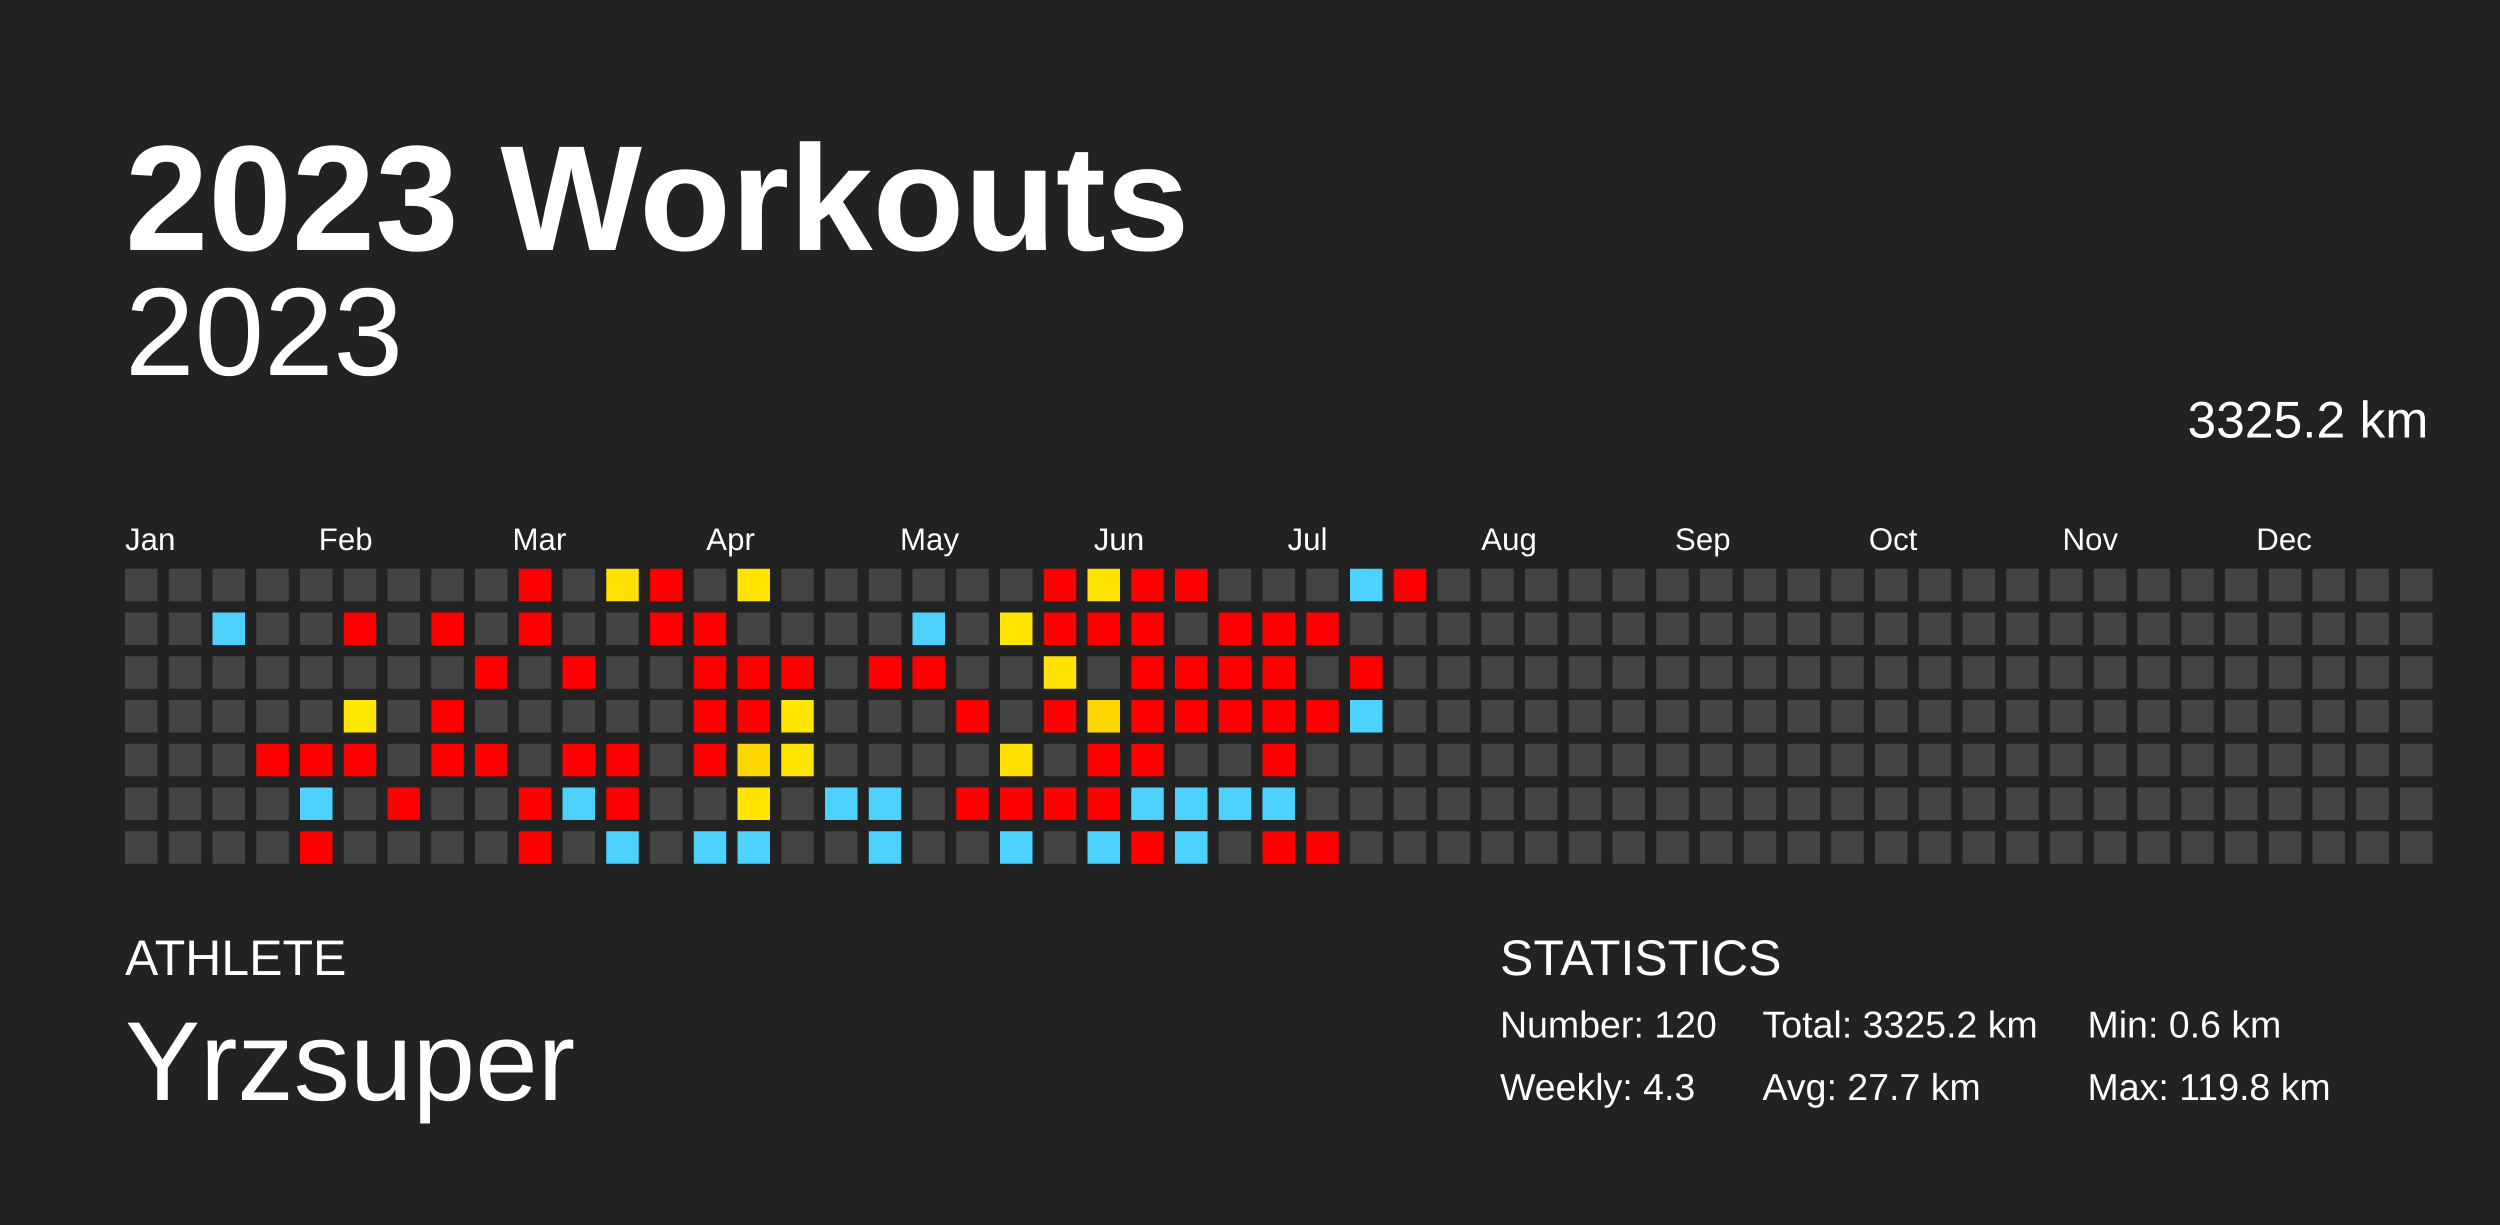
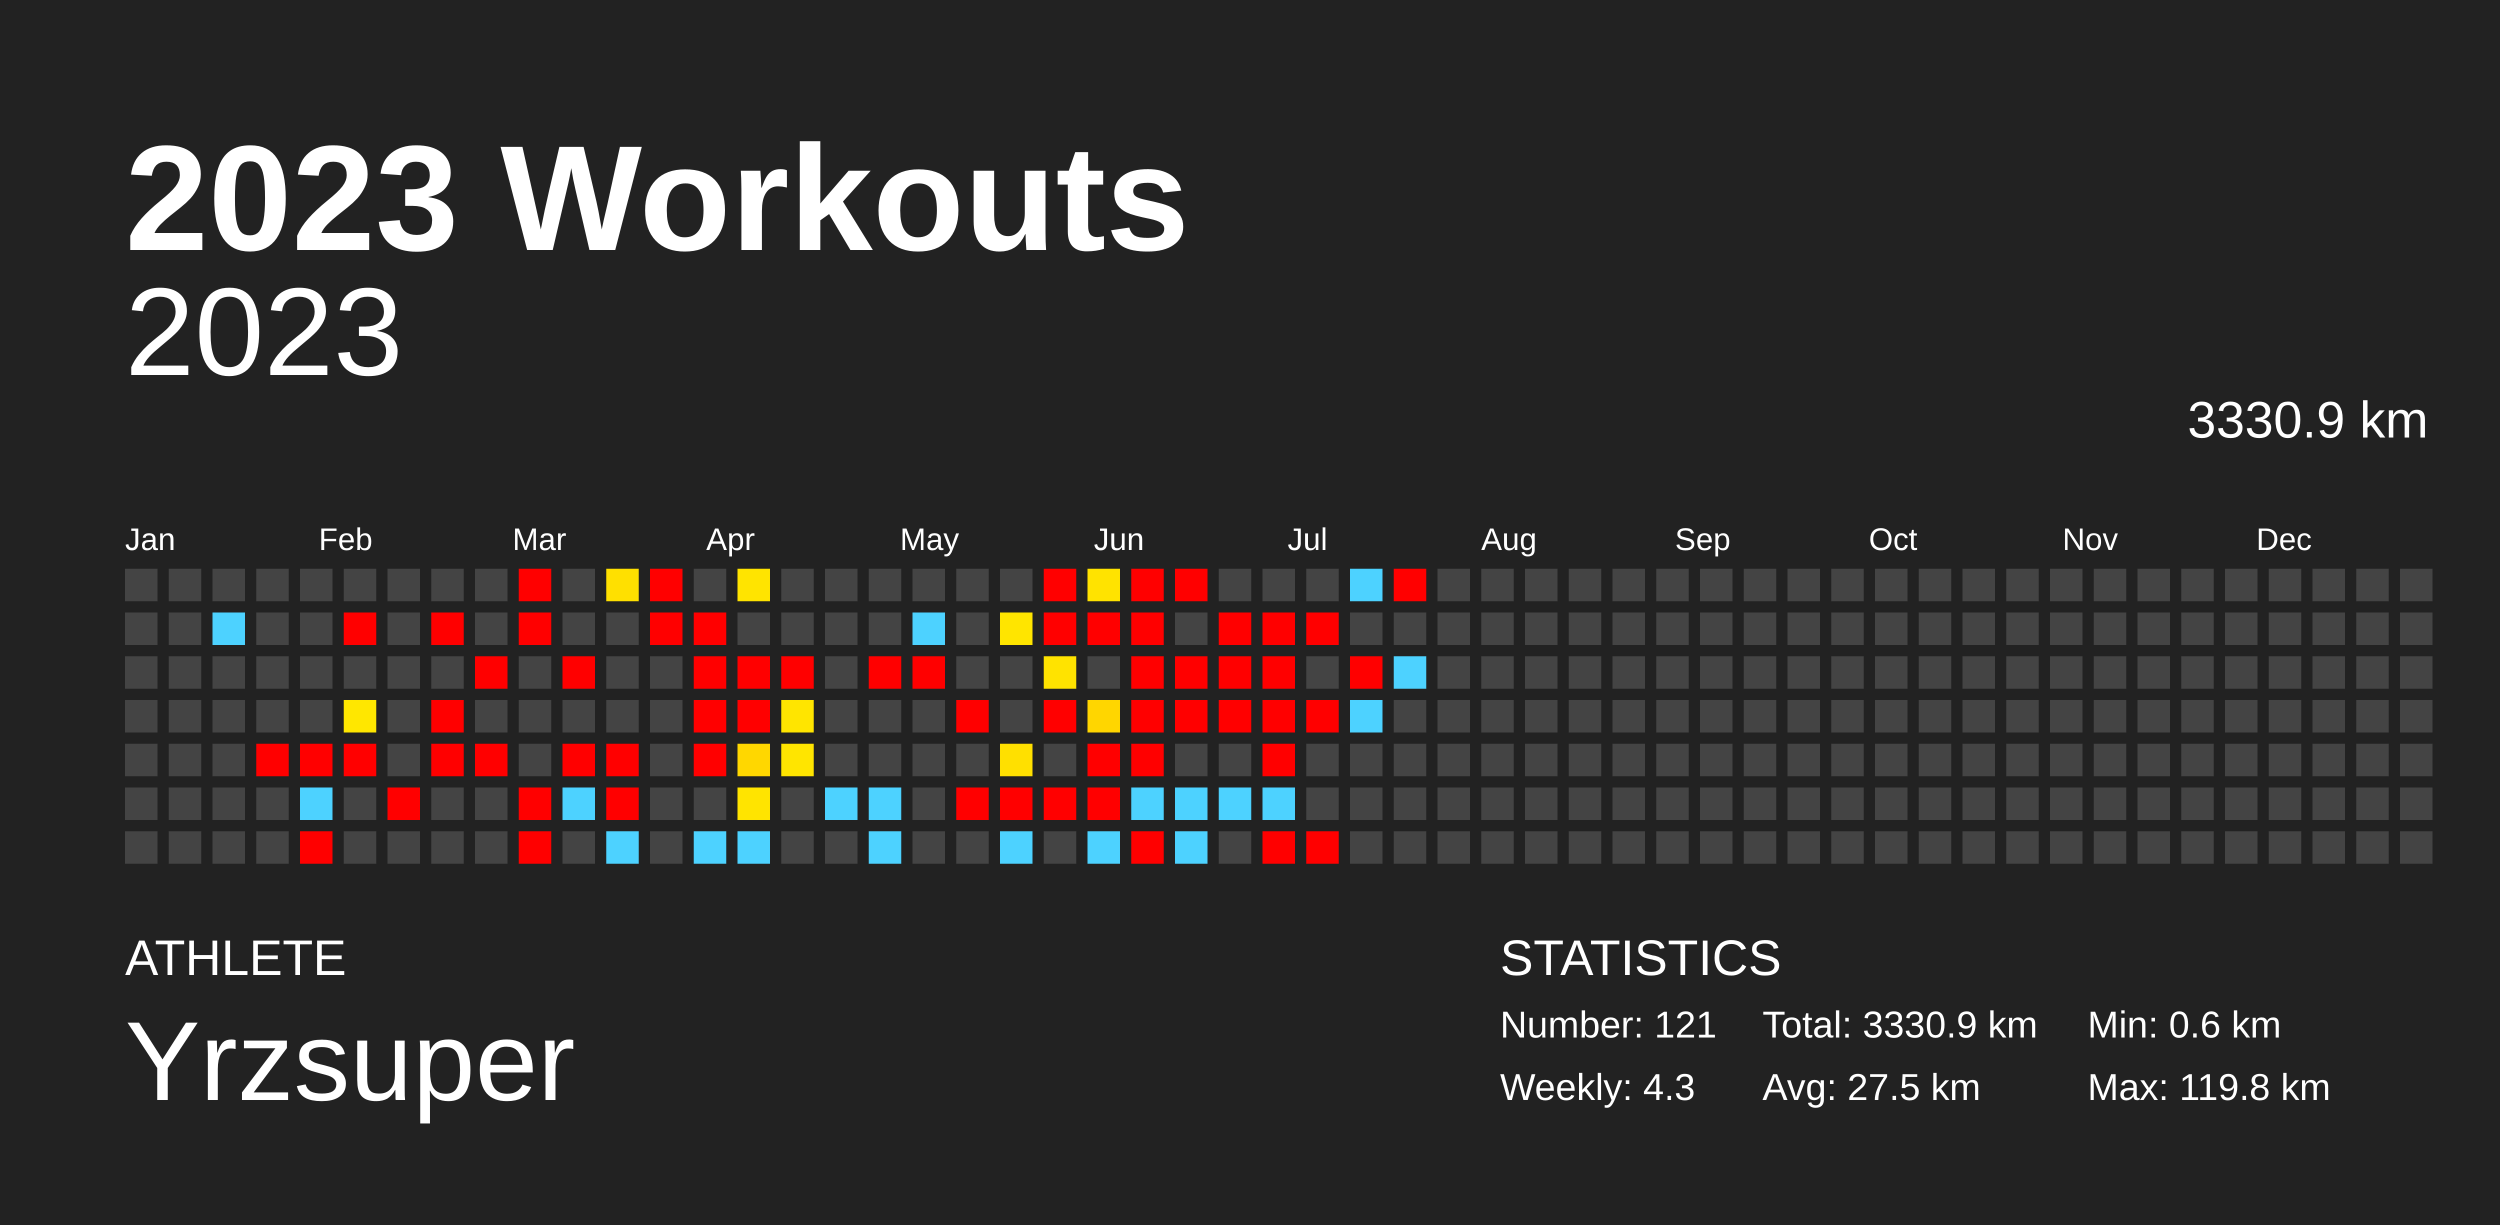
<svg xmlns="http://www.w3.org/2000/svg" baseProfile="full" height="98mm" version="1.1" viewBox="0,0,200,98" width="200mm">
  <defs />
  <rect fill="#222222" height="98" width="200" x="0" y="0" />
  <text fill="#FFFFFF" style="font-size:12px; font-family:Arial; font-weight:bold;" x="10" y="20">2023 Workouts</text>
  <text fill="#FFFFFF" style="font-size:4px; font-family:Arial" x="10" y="78">ATHLETE</text>
  <text fill="#FFFFFF" style="font-size:9px; font-family:Arial" x="10" y="88">Yrzsuper</text>
  <text fill="#FFFFFF" style="font-size:4px; font-family:Arial" x="120" y="78">STATISTICS</text>
-   <text fill="#FFFFFF" style="font-size:3px; font-family:Arial" x="120" y="83">Number: 120</text>
+   <text fill="#FFFFFF" style="font-size:3px; font-family:Arial" x="120" y="83">Number: 121</text>
  <text fill="#FFFFFF" style="font-size:3px; font-family:Arial" x="120" y="88">Weekly: 4.3</text>
-   <text fill="#FFFFFF" style="font-size:3px; font-family:Arial" x="141" y="83">Total: 3325.2 km</text>
-   <text fill="#FFFFFF" style="font-size:3px; font-family:Arial" x="141" y="88">Avg: 27.7 km</text>
+   <text fill="#FFFFFF" style="font-size:3px; font-family:Arial" x="141" y="83">Total: 3330.9 km</text>
+   <text fill="#FFFFFF" style="font-size:3px; font-family:Arial" x="141" y="88">Avg: 27.5 km</text>
  <text fill="#FFFFFF" style="font-size:3px; font-family:Arial" x="167" y="83">Min: 0.6 km</text>
  <text fill="#FFFFFF" style="font-size:3px; font-family:Arial" x="167" y="88">Max: 119.8 km</text>
  <text alignment-baseline="hanging" fill="#FFFFFF" style="font-size:10.0px; font-family:Arial;" x="10" y="30">2023</text>
-   <text alignment-baseline="hanging" fill="#FFFFFF" style="font-size:4.125px; font-family:Arial;" x="175" y="35">3325.2 km</text>
+   <text alignment-baseline="hanging" fill="#FFFFFF" style="font-size:4.125px; font-family:Arial;" x="175" y="35">3330.9 km</text>
  <text fill="#FFFFFF" style="font-size:2.5px; font-family:Arial" x="10.0" y="44">Jan</text>
  <text fill="#FFFFFF" style="font-size:2.5px; font-family:Arial" x="25.5" y="44">Feb</text>
  <text fill="#FFFFFF" style="font-size:2.5px; font-family:Arial" x="41.0" y="44">Mar</text>
  <text fill="#FFFFFF" style="font-size:2.5px; font-family:Arial" x="56.5" y="44">Apr</text>
  <text fill="#FFFFFF" style="font-size:2.5px; font-family:Arial" x="72.0" y="44">May</text>
  <text fill="#FFFFFF" style="font-size:2.5px; font-family:Arial" x="87.5" y="44">Jun</text>
  <text fill="#FFFFFF" style="font-size:2.5px; font-family:Arial" x="103.0" y="44">Jul</text>
  <text fill="#FFFFFF" style="font-size:2.5px; font-family:Arial" x="118.5" y="44">Aug</text>
  <text fill="#FFFFFF" style="font-size:2.5px; font-family:Arial" x="134.0" y="44">Sep</text>
  <text fill="#FFFFFF" style="font-size:2.5px; font-family:Arial" x="149.5" y="44">Oct</text>
  <text fill="#FFFFFF" style="font-size:2.5px; font-family:Arial" x="165.0" y="44">Nov</text>
  <text fill="#FFFFFF" style="font-size:2.5px; font-family:Arial" x="180.5" y="44">Dec</text>
  <rect fill="#444444" height="2.6" width="2.6" x="10.0" y="45.5" />
  <rect fill="#444444" height="2.6" width="2.6" x="10.0" y="49.0" />
  <rect fill="#444444" height="2.6" width="2.6" x="10.0" y="52.5" />
  <rect fill="#444444" height="2.6" width="2.6" x="10.0" y="56.0" />
  <rect fill="#444444" height="2.6" width="2.6" x="10.0" y="59.5" />
  <rect fill="#444444" height="2.6" width="2.6" x="10.0" y="63.0" />
  <rect fill="#444444" height="2.6" width="2.6" x="10.0" y="66.5" />
  <rect fill="#444444" height="2.6" width="2.6" x="13.5" y="45.5" />
  <rect fill="#444444" height="2.6" width="2.6" x="13.5" y="49.0" />
  <rect fill="#444444" height="2.6" width="2.6" x="13.5" y="52.5" />
  <rect fill="#444444" height="2.6" width="2.6" x="13.5" y="56.0" />
  <rect fill="#444444" height="2.6" width="2.6" x="13.5" y="59.5" />
  <rect fill="#444444" height="2.6" width="2.6" x="13.5" y="63.0" />
  <rect fill="#444444" height="2.6" width="2.6" x="13.5" y="66.5" />
  <rect fill="#444444" height="2.6" width="2.6" x="17.0" y="45.5" />
  <rect fill="#4dd2ff" height="2.6" width="2.6" x="17.0" y="49.0" />
  <rect fill="#444444" height="2.6" width="2.6" x="17.0" y="52.5" />
  <rect fill="#444444" height="2.6" width="2.6" x="17.0" y="56.0" />
  <rect fill="#444444" height="2.6" width="2.6" x="17.0" y="59.5" />
  <rect fill="#444444" height="2.6" width="2.6" x="17.0" y="63.0" />
  <rect fill="#444444" height="2.6" width="2.6" x="17.0" y="66.5" />
  <rect fill="#444444" height="2.6" width="2.6" x="20.5" y="45.5" />
  <rect fill="#444444" height="2.6" width="2.6" x="20.5" y="49.0" />
  <rect fill="#444444" height="2.6" width="2.6" x="20.5" y="52.5" />
  <rect fill="#444444" height="2.6" width="2.6" x="20.5" y="56.0" />
  <rect fill="red" height="2.6" width="2.6" x="20.5" y="59.5" />
  <rect fill="#444444" height="2.6" width="2.6" x="20.5" y="63.0" />
  <rect fill="#444444" height="2.6" width="2.6" x="20.5" y="66.5" />
  <rect fill="#444444" height="2.6" width="2.6" x="24.0" y="45.5" />
  <rect fill="#444444" height="2.6" width="2.6" x="24.0" y="49.0" />
  <rect fill="#444444" height="2.6" width="2.6" x="24.0" y="52.5" />
  <rect fill="#444444" height="2.6" width="2.6" x="24.0" y="56.0" />
  <rect fill="red" height="2.6" width="2.6" x="24.0" y="59.5" />
  <rect fill="#4dd2ff" height="2.6" width="2.6" x="24.0" y="63.0" />
  <rect fill="red" height="2.6" width="2.6" x="24.0" y="66.5" />
  <rect fill="#444444" height="2.6" width="2.6" x="27.5" y="45.5" />
  <rect fill="red" height="2.6" width="2.6" x="27.5" y="49.0" />
  <rect fill="#444444" height="2.6" width="2.6" x="27.5" y="52.5" />
  <rect fill="#ffe700" height="2.6" width="2.6" x="27.5" y="56.0" />
  <rect fill="red" height="2.6" width="2.6" x="27.5" y="59.5" />
  <rect fill="#444444" height="2.6" width="2.6" x="27.5" y="63.0" />
  <rect fill="#444444" height="2.6" width="2.6" x="27.5" y="66.5" />
  <rect fill="#444444" height="2.6" width="2.6" x="31.0" y="45.5" />
  <rect fill="#444444" height="2.6" width="2.6" x="31.0" y="49.0" />
  <rect fill="#444444" height="2.6" width="2.6" x="31.0" y="52.5" />
  <rect fill="#444444" height="2.6" width="2.6" x="31.0" y="56.0" />
  <rect fill="#444444" height="2.6" width="2.6" x="31.0" y="59.5" />
  <rect fill="red" height="2.6" width="2.6" x="31.0" y="63.0" />
  <rect fill="#444444" height="2.6" width="2.6" x="31.0" y="66.5" />
  <rect fill="#444444" height="2.6" width="2.6" x="34.5" y="45.5" />
  <rect fill="red" height="2.6" width="2.6" x="34.5" y="49.0" />
  <rect fill="#444444" height="2.6" width="2.6" x="34.5" y="52.5" />
  <rect fill="red" height="2.6" width="2.6" x="34.5" y="56.0" />
  <rect fill="red" height="2.6" width="2.6" x="34.5" y="59.5" />
  <rect fill="#444444" height="2.6" width="2.6" x="34.5" y="63.0" />
  <rect fill="#444444" height="2.6" width="2.6" x="34.5" y="66.5" />
  <rect fill="#444444" height="2.6" width="2.6" x="38.0" y="45.5" />
  <rect fill="#444444" height="2.6" width="2.6" x="38.0" y="49.0" />
  <rect fill="red" height="2.6" width="2.6" x="38.0" y="52.5" />
  <rect fill="#444444" height="2.6" width="2.6" x="38.0" y="56.0" />
  <rect fill="red" height="2.6" width="2.6" x="38.0" y="59.5" />
  <rect fill="#444444" height="2.6" width="2.6" x="38.0" y="63.0" />
  <rect fill="#444444" height="2.6" width="2.6" x="38.0" y="66.5" />
  <rect fill="red" height="2.6" width="2.6" x="41.5" y="45.5" />
  <rect fill="red" height="2.6" width="2.6" x="41.5" y="49.0" />
  <rect fill="#444444" height="2.6" width="2.6" x="41.5" y="52.5" />
  <rect fill="#444444" height="2.6" width="2.6" x="41.5" y="56.0" />
  <rect fill="#444444" height="2.6" width="2.6" x="41.5" y="59.5" />
  <rect fill="red" height="2.6" width="2.6" x="41.5" y="63.0" />
  <rect fill="red" height="2.6" width="2.6" x="41.5" y="66.5" />
  <rect fill="#444444" height="2.6" width="2.6" x="45.0" y="45.5" />
  <rect fill="#444444" height="2.6" width="2.6" x="45.0" y="49.0" />
  <rect fill="red" height="2.6" width="2.6" x="45.0" y="52.5" />
  <rect fill="#444444" height="2.6" width="2.6" x="45.0" y="56.0" />
  <rect fill="red" height="2.6" width="2.6" x="45.0" y="59.5" />
  <rect fill="#4dd2ff" height="2.6" width="2.6" x="45.0" y="63.0" />
  <rect fill="#444444" height="2.6" width="2.6" x="45.0" y="66.5" />
  <rect fill="#ffe000" height="2.6" width="2.6" x="48.5" y="45.5" />
  <rect fill="#444444" height="2.6" width="2.6" x="48.5" y="49.0" />
  <rect fill="#444444" height="2.6" width="2.6" x="48.5" y="52.5" />
  <rect fill="#444444" height="2.6" width="2.6" x="48.5" y="56.0" />
  <rect fill="red" height="2.6" width="2.6" x="48.5" y="59.5" />
  <rect fill="red" height="2.6" width="2.6" x="48.5" y="63.0" />
  <rect fill="#4dd2ff" height="2.6" width="2.6" x="48.5" y="66.5" />
  <rect fill="red" height="2.6" width="2.6" x="52.0" y="45.5" />
  <rect fill="red" height="2.6" width="2.6" x="52.0" y="49.0" />
  <rect fill="#444444" height="2.6" width="2.6" x="52.0" y="52.5" />
  <rect fill="#444444" height="2.6" width="2.6" x="52.0" y="56.0" />
  <rect fill="#444444" height="2.6" width="2.6" x="52.0" y="59.5" />
  <rect fill="#444444" height="2.6" width="2.6" x="52.0" y="63.0" />
  <rect fill="#444444" height="2.6" width="2.6" x="52.0" y="66.5" />
  <rect fill="#444444" height="2.6" width="2.6" x="55.5" y="45.5" />
  <rect fill="red" height="2.6" width="2.6" x="55.5" y="49.0" />
  <rect fill="red" height="2.6" width="2.6" x="55.5" y="52.5" />
  <rect fill="red" height="2.6" width="2.6" x="55.5" y="56.0" />
  <rect fill="red" height="2.6" width="2.6" x="55.5" y="59.5" />
  <rect fill="#444444" height="2.6" width="2.6" x="55.5" y="63.0" />
  <rect fill="#4dd2ff" height="2.6" width="2.6" x="55.5" y="66.5" />
  <rect fill="#ffe400" height="2.6" width="2.6" x="59.0" y="45.5" />
  <rect fill="#444444" height="2.6" width="2.6" x="59.0" y="49.0" />
  <rect fill="red" height="2.6" width="2.6" x="59.0" y="52.5" />
  <rect fill="red" height="2.6" width="2.6" x="59.0" y="56.0" />
  <rect fill="#ffd700" height="2.6" width="2.6" x="59.0" y="59.5" />
  <rect fill="#ffe400" height="2.6" width="2.6" x="59.0" y="63.0" />
  <rect fill="#4dd2ff" height="2.6" width="2.6" x="59.0" y="66.5" />
  <rect fill="#444444" height="2.6" width="2.6" x="62.5" y="45.5" />
  <rect fill="#444444" height="2.6" width="2.6" x="62.5" y="49.0" />
  <rect fill="red" height="2.6" width="2.6" x="62.5" y="52.5" />
  <rect fill="#ffe500" height="2.6" width="2.6" x="62.5" y="56.0" />
  <rect fill="#ffe500" height="2.6" width="2.6" x="62.5" y="59.5" />
  <rect fill="#444444" height="2.6" width="2.6" x="62.5" y="63.0" />
  <rect fill="#444444" height="2.6" width="2.6" x="62.5" y="66.5" />
  <rect fill="#444444" height="2.6" width="2.6" x="66.0" y="45.5" />
  <rect fill="#444444" height="2.6" width="2.6" x="66.0" y="49.0" />
  <rect fill="#444444" height="2.6" width="2.6" x="66.0" y="52.5" />
  <rect fill="#444444" height="2.6" width="2.6" x="66.0" y="56.0" />
  <rect fill="#444444" height="2.6" width="2.6" x="66.0" y="59.5" />
  <rect fill="#4dd2ff" height="2.6" width="2.6" x="66.0" y="63.0" />
  <rect fill="#444444" height="2.6" width="2.6" x="66.0" y="66.5" />
  <rect fill="#444444" height="2.6" width="2.6" x="69.5" y="45.5" />
  <rect fill="#444444" height="2.6" width="2.6" x="69.5" y="49.0" />
  <rect fill="red" height="2.6" width="2.6" x="69.5" y="52.5" />
  <rect fill="#444444" height="2.6" width="2.6" x="69.5" y="56.0" />
  <rect fill="#444444" height="2.6" width="2.6" x="69.5" y="59.5" />
  <rect fill="#4dd2ff" height="2.6" width="2.6" x="69.5" y="63.0" />
  <rect fill="#4dd2ff" height="2.6" width="2.6" x="69.5" y="66.5" />
  <rect fill="#444444" height="2.6" width="2.6" x="73.0" y="45.5" />
  <rect fill="#4dd2ff" height="2.6" width="2.6" x="73.0" y="49.0" />
  <rect fill="red" height="2.6" width="2.6" x="73.0" y="52.5" />
  <rect fill="#444444" height="2.6" width="2.6" x="73.0" y="56.0" />
  <rect fill="#444444" height="2.6" width="2.6" x="73.0" y="59.5" />
  <rect fill="#444444" height="2.6" width="2.6" x="73.0" y="63.0" />
  <rect fill="#444444" height="2.6" width="2.6" x="73.0" y="66.5" />
  <rect fill="#444444" height="2.6" width="2.6" x="76.5" y="45.5" />
  <rect fill="#444444" height="2.6" width="2.6" x="76.5" y="49.0" />
  <rect fill="#444444" height="2.6" width="2.6" x="76.5" y="52.5" />
  <rect fill="red" height="2.6" width="2.6" x="76.5" y="56.0" />
  <rect fill="#444444" height="2.6" width="2.6" x="76.5" y="59.5" />
  <rect fill="red" height="2.6" width="2.6" x="76.5" y="63.0" />
  <rect fill="#444444" height="2.6" width="2.6" x="76.5" y="66.5" />
  <rect fill="#444444" height="2.6" width="2.6" x="80.0" y="45.5" />
  <rect fill="#ffe500" height="2.6" width="2.6" x="80.0" y="49.0" />
  <rect fill="#444444" height="2.6" width="2.6" x="80.0" y="52.5" />
  <rect fill="#444444" height="2.6" width="2.6" x="80.0" y="56.0" />
  <rect fill="#ffe000" height="2.6" width="2.6" x="80.0" y="59.5" />
  <rect fill="red" height="2.6" width="2.6" x="80.0" y="63.0" />
  <rect fill="#4dd2ff" height="2.6" width="2.6" x="80.0" y="66.5" />
  <rect fill="red" height="2.6" width="2.6" x="83.5" y="45.5" />
  <rect fill="red" height="2.6" width="2.6" x="83.5" y="49.0" />
  <rect fill="#ffe300" height="2.6" width="2.6" x="83.5" y="52.5" />
  <rect fill="red" height="2.6" width="2.6" x="83.5" y="56.0" />
  <rect fill="#444444" height="2.6" width="2.6" x="83.5" y="59.5" />
  <rect fill="red" height="2.6" width="2.6" x="83.5" y="63.0" />
  <rect fill="#444444" height="2.6" width="2.6" x="83.5" y="66.5" />
  <rect fill="#ffe300" height="2.6" width="2.6" x="87.0" y="45.5" />
  <rect fill="red" height="2.6" width="2.6" x="87.0" y="49.0" />
  <rect fill="#444444" height="2.6" width="2.6" x="87.0" y="52.5" />
  <rect fill="#ffd600" height="2.6" width="2.6" x="87.0" y="56.0" />
  <rect fill="red" height="2.6" width="2.6" x="87.0" y="59.5" />
  <rect fill="red" height="2.6" width="2.6" x="87.0" y="63.0" />
  <rect fill="#4dd2ff" height="2.6" width="2.6" x="87.0" y="66.5" />
  <rect fill="red" height="2.6" width="2.6" x="90.5" y="45.5" />
  <rect fill="red" height="2.6" width="2.6" x="90.5" y="49.0" />
  <rect fill="red" height="2.6" width="2.6" x="90.5" y="52.5" />
  <rect fill="red" height="2.6" width="2.6" x="90.5" y="56.0" />
  <rect fill="red" height="2.6" width="2.6" x="90.5" y="59.5" />
  <rect fill="#4dd2ff" height="2.6" width="2.6" x="90.5" y="63.0" />
  <rect fill="red" height="2.6" width="2.6" x="90.5" y="66.5" />
  <rect fill="red" height="2.6" width="2.6" x="94.0" y="45.5" />
  <rect fill="#444444" height="2.6" width="2.6" x="94.0" y="49.0" />
  <rect fill="red" height="2.6" width="2.6" x="94.0" y="52.5" />
  <rect fill="red" height="2.6" width="2.6" x="94.0" y="56.0" />
  <rect fill="#444444" height="2.6" width="2.6" x="94.0" y="59.5" />
  <rect fill="#4dd2ff" height="2.6" width="2.6" x="94.0" y="63.0" />
  <rect fill="#4dd2ff" height="2.6" width="2.6" x="94.0" y="66.5" />
  <rect fill="#444444" height="2.6" width="2.6" x="97.5" y="45.5" />
  <rect fill="red" height="2.6" width="2.6" x="97.5" y="49.0" />
  <rect fill="red" height="2.6" width="2.6" x="97.5" y="52.5" />
  <rect fill="red" height="2.6" width="2.6" x="97.5" y="56.0" />
  <rect fill="#444444" height="2.6" width="2.6" x="97.5" y="59.5" />
  <rect fill="#4dd2ff" height="2.6" width="2.6" x="97.5" y="63.0" />
  <rect fill="#444444" height="2.6" width="2.6" x="97.5" y="66.5" />
  <rect fill="#444444" height="2.6" width="2.6" x="101.0" y="45.5" />
  <rect fill="red" height="2.6" width="2.6" x="101.0" y="49.0" />
  <rect fill="red" height="2.6" width="2.6" x="101.0" y="52.5" />
  <rect fill="red" height="2.6" width="2.6" x="101.0" y="56.0" />
  <rect fill="red" height="2.6" width="2.6" x="101.0" y="59.5" />
  <rect fill="#4dd2ff" height="2.6" width="2.6" x="101.0" y="63.0" />
  <rect fill="red" height="2.6" width="2.6" x="101.0" y="66.5" />
  <rect fill="#444444" height="2.6" width="2.6" x="104.5" y="45.5" />
  <rect fill="red" height="2.6" width="2.6" x="104.5" y="49.0" />
  <rect fill="#444444" height="2.6" width="2.6" x="104.5" y="52.5" />
  <rect fill="red" height="2.6" width="2.6" x="104.5" y="56.0" />
  <rect fill="#444444" height="2.6" width="2.6" x="104.5" y="59.5" />
  <rect fill="#444444" height="2.6" width="2.6" x="104.5" y="63.0" />
  <rect fill="red" height="2.6" width="2.6" x="104.5" y="66.5" />
  <rect fill="#4dd2ff" height="2.6" width="2.6" x="108.0" y="45.5" />
  <rect fill="#444444" height="2.6" width="2.6" x="108.0" y="49.0" />
  <rect fill="red" height="2.6" width="2.6" x="108.0" y="52.5" />
  <rect fill="#4dd2ff" height="2.6" width="2.6" x="108.0" y="56.0" />
  <rect fill="#444444" height="2.6" width="2.6" x="108.0" y="59.5" />
  <rect fill="#444444" height="2.6" width="2.6" x="108.0" y="63.0" />
  <rect fill="#444444" height="2.6" width="2.6" x="108.0" y="66.5" />
  <rect fill="red" height="2.6" width="2.6" x="111.5" y="45.5" />
  <rect fill="#444444" height="2.6" width="2.6" x="111.5" y="49.0" />
-   <rect fill="#444444" height="2.6" width="2.6" x="111.5" y="52.5" />
+   <rect fill="#4dd2ff" height="2.6" width="2.6" x="111.5" y="52.5" />
  <rect fill="#444444" height="2.6" width="2.6" x="111.5" y="56.0" />
  <rect fill="#444444" height="2.6" width="2.6" x="111.5" y="59.5" />
  <rect fill="#444444" height="2.6" width="2.6" x="111.5" y="63.0" />
  <rect fill="#444444" height="2.6" width="2.6" x="111.5" y="66.5" />
  <rect fill="#444444" height="2.6" width="2.6" x="115.0" y="45.5" />
  <rect fill="#444444" height="2.6" width="2.6" x="115.0" y="49.0" />
  <rect fill="#444444" height="2.6" width="2.6" x="115.0" y="52.5" />
  <rect fill="#444444" height="2.6" width="2.6" x="115.0" y="56.0" />
  <rect fill="#444444" height="2.6" width="2.6" x="115.0" y="59.5" />
  <rect fill="#444444" height="2.6" width="2.6" x="115.0" y="63.0" />
  <rect fill="#444444" height="2.6" width="2.6" x="115.0" y="66.5" />
  <rect fill="#444444" height="2.6" width="2.6" x="118.5" y="45.5" />
  <rect fill="#444444" height="2.6" width="2.6" x="118.5" y="49.0" />
  <rect fill="#444444" height="2.6" width="2.6" x="118.5" y="52.5" />
  <rect fill="#444444" height="2.6" width="2.6" x="118.5" y="56.0" />
  <rect fill="#444444" height="2.6" width="2.6" x="118.5" y="59.5" />
  <rect fill="#444444" height="2.6" width="2.6" x="118.5" y="63.0" />
  <rect fill="#444444" height="2.6" width="2.6" x="118.5" y="66.5" />
  <rect fill="#444444" height="2.6" width="2.6" x="122.0" y="45.5" />
  <rect fill="#444444" height="2.6" width="2.6" x="122.0" y="49.0" />
  <rect fill="#444444" height="2.6" width="2.6" x="122.0" y="52.5" />
  <rect fill="#444444" height="2.6" width="2.6" x="122.0" y="56.0" />
  <rect fill="#444444" height="2.6" width="2.6" x="122.0" y="59.5" />
  <rect fill="#444444" height="2.6" width="2.6" x="122.0" y="63.0" />
  <rect fill="#444444" height="2.6" width="2.6" x="122.0" y="66.5" />
  <rect fill="#444444" height="2.6" width="2.6" x="125.5" y="45.5" />
  <rect fill="#444444" height="2.6" width="2.6" x="125.5" y="49.0" />
  <rect fill="#444444" height="2.6" width="2.6" x="125.5" y="52.5" />
  <rect fill="#444444" height="2.6" width="2.6" x="125.5" y="56.0" />
  <rect fill="#444444" height="2.6" width="2.6" x="125.5" y="59.5" />
  <rect fill="#444444" height="2.6" width="2.6" x="125.5" y="63.0" />
  <rect fill="#444444" height="2.6" width="2.6" x="125.5" y="66.5" />
  <rect fill="#444444" height="2.6" width="2.6" x="129.0" y="45.5" />
  <rect fill="#444444" height="2.6" width="2.6" x="129.0" y="49.0" />
  <rect fill="#444444" height="2.6" width="2.6" x="129.0" y="52.5" />
  <rect fill="#444444" height="2.6" width="2.6" x="129.0" y="56.0" />
  <rect fill="#444444" height="2.6" width="2.6" x="129.0" y="59.5" />
  <rect fill="#444444" height="2.6" width="2.6" x="129.0" y="63.0" />
  <rect fill="#444444" height="2.6" width="2.6" x="129.0" y="66.5" />
  <rect fill="#444444" height="2.6" width="2.6" x="132.5" y="45.5" />
  <rect fill="#444444" height="2.6" width="2.6" x="132.5" y="49.0" />
  <rect fill="#444444" height="2.6" width="2.6" x="132.5" y="52.5" />
  <rect fill="#444444" height="2.6" width="2.6" x="132.5" y="56.0" />
  <rect fill="#444444" height="2.6" width="2.6" x="132.5" y="59.5" />
  <rect fill="#444444" height="2.6" width="2.6" x="132.5" y="63.0" />
  <rect fill="#444444" height="2.6" width="2.6" x="132.5" y="66.5" />
  <rect fill="#444444" height="2.6" width="2.6" x="136.0" y="45.5" />
  <rect fill="#444444" height="2.6" width="2.6" x="136.0" y="49.0" />
  <rect fill="#444444" height="2.6" width="2.6" x="136.0" y="52.5" />
  <rect fill="#444444" height="2.6" width="2.6" x="136.0" y="56.0" />
  <rect fill="#444444" height="2.6" width="2.6" x="136.0" y="59.5" />
  <rect fill="#444444" height="2.6" width="2.6" x="136.0" y="63.0" />
  <rect fill="#444444" height="2.6" width="2.6" x="136.0" y="66.5" />
  <rect fill="#444444" height="2.6" width="2.6" x="139.5" y="45.5" />
  <rect fill="#444444" height="2.6" width="2.6" x="139.5" y="49.0" />
  <rect fill="#444444" height="2.6" width="2.6" x="139.5" y="52.5" />
  <rect fill="#444444" height="2.6" width="2.6" x="139.5" y="56.0" />
  <rect fill="#444444" height="2.6" width="2.6" x="139.5" y="59.5" />
  <rect fill="#444444" height="2.6" width="2.6" x="139.5" y="63.0" />
  <rect fill="#444444" height="2.6" width="2.6" x="139.5" y="66.5" />
  <rect fill="#444444" height="2.6" width="2.6" x="143.0" y="45.5" />
  <rect fill="#444444" height="2.6" width="2.6" x="143.0" y="49.0" />
  <rect fill="#444444" height="2.6" width="2.6" x="143.0" y="52.5" />
  <rect fill="#444444" height="2.6" width="2.6" x="143.0" y="56.0" />
  <rect fill="#444444" height="2.6" width="2.6" x="143.0" y="59.5" />
  <rect fill="#444444" height="2.6" width="2.6" x="143.0" y="63.0" />
  <rect fill="#444444" height="2.6" width="2.6" x="143.0" y="66.5" />
  <rect fill="#444444" height="2.6" width="2.6" x="146.5" y="45.5" />
  <rect fill="#444444" height="2.6" width="2.6" x="146.5" y="49.0" />
  <rect fill="#444444" height="2.6" width="2.6" x="146.5" y="52.5" />
  <rect fill="#444444" height="2.6" width="2.6" x="146.5" y="56.0" />
  <rect fill="#444444" height="2.6" width="2.6" x="146.5" y="59.5" />
  <rect fill="#444444" height="2.6" width="2.6" x="146.5" y="63.0" />
  <rect fill="#444444" height="2.6" width="2.6" x="146.5" y="66.5" />
  <rect fill="#444444" height="2.6" width="2.6" x="150.0" y="45.5" />
  <rect fill="#444444" height="2.6" width="2.6" x="150.0" y="49.0" />
  <rect fill="#444444" height="2.6" width="2.6" x="150.0" y="52.5" />
  <rect fill="#444444" height="2.6" width="2.6" x="150.0" y="56.0" />
  <rect fill="#444444" height="2.6" width="2.6" x="150.0" y="59.5" />
  <rect fill="#444444" height="2.6" width="2.6" x="150.0" y="63.0" />
  <rect fill="#444444" height="2.6" width="2.6" x="150.0" y="66.5" />
  <rect fill="#444444" height="2.6" width="2.6" x="153.5" y="45.5" />
  <rect fill="#444444" height="2.6" width="2.6" x="153.5" y="49.0" />
  <rect fill="#444444" height="2.6" width="2.6" x="153.5" y="52.5" />
  <rect fill="#444444" height="2.6" width="2.6" x="153.5" y="56.0" />
  <rect fill="#444444" height="2.6" width="2.6" x="153.5" y="59.5" />
  <rect fill="#444444" height="2.6" width="2.6" x="153.5" y="63.0" />
  <rect fill="#444444" height="2.6" width="2.6" x="153.5" y="66.5" />
  <rect fill="#444444" height="2.6" width="2.6" x="157.0" y="45.5" />
  <rect fill="#444444" height="2.6" width="2.6" x="157.0" y="49.0" />
  <rect fill="#444444" height="2.6" width="2.6" x="157.0" y="52.5" />
  <rect fill="#444444" height="2.6" width="2.6" x="157.0" y="56.0" />
  <rect fill="#444444" height="2.6" width="2.6" x="157.0" y="59.5" />
  <rect fill="#444444" height="2.6" width="2.6" x="157.0" y="63.0" />
  <rect fill="#444444" height="2.6" width="2.6" x="157.0" y="66.5" />
  <rect fill="#444444" height="2.6" width="2.6" x="160.5" y="45.5" />
  <rect fill="#444444" height="2.6" width="2.6" x="160.5" y="49.0" />
  <rect fill="#444444" height="2.6" width="2.6" x="160.5" y="52.5" />
  <rect fill="#444444" height="2.6" width="2.6" x="160.5" y="56.0" />
  <rect fill="#444444" height="2.6" width="2.6" x="160.5" y="59.5" />
  <rect fill="#444444" height="2.6" width="2.6" x="160.5" y="63.0" />
  <rect fill="#444444" height="2.6" width="2.6" x="160.5" y="66.5" />
  <rect fill="#444444" height="2.6" width="2.6" x="164.0" y="45.5" />
  <rect fill="#444444" height="2.6" width="2.6" x="164.0" y="49.0" />
  <rect fill="#444444" height="2.6" width="2.6" x="164.0" y="52.5" />
  <rect fill="#444444" height="2.6" width="2.6" x="164.0" y="56.0" />
  <rect fill="#444444" height="2.6" width="2.6" x="164.0" y="59.5" />
  <rect fill="#444444" height="2.6" width="2.6" x="164.0" y="63.0" />
  <rect fill="#444444" height="2.6" width="2.6" x="164.0" y="66.5" />
  <rect fill="#444444" height="2.6" width="2.6" x="167.5" y="45.5" />
  <rect fill="#444444" height="2.6" width="2.6" x="167.5" y="49.0" />
  <rect fill="#444444" height="2.6" width="2.6" x="167.5" y="52.5" />
  <rect fill="#444444" height="2.6" width="2.6" x="167.5" y="56.0" />
  <rect fill="#444444" height="2.6" width="2.6" x="167.5" y="59.5" />
  <rect fill="#444444" height="2.6" width="2.6" x="167.5" y="63.0" />
  <rect fill="#444444" height="2.6" width="2.6" x="167.5" y="66.5" />
  <rect fill="#444444" height="2.6" width="2.6" x="171.0" y="45.5" />
  <rect fill="#444444" height="2.6" width="2.6" x="171.0" y="49.0" />
  <rect fill="#444444" height="2.6" width="2.6" x="171.0" y="52.5" />
  <rect fill="#444444" height="2.6" width="2.6" x="171.0" y="56.0" />
  <rect fill="#444444" height="2.6" width="2.6" x="171.0" y="59.5" />
  <rect fill="#444444" height="2.6" width="2.6" x="171.0" y="63.0" />
  <rect fill="#444444" height="2.6" width="2.6" x="171.0" y="66.5" />
  <rect fill="#444444" height="2.6" width="2.6" x="174.5" y="45.5" />
  <rect fill="#444444" height="2.6" width="2.6" x="174.5" y="49.0" />
  <rect fill="#444444" height="2.6" width="2.6" x="174.5" y="52.5" />
  <rect fill="#444444" height="2.6" width="2.6" x="174.5" y="56.0" />
  <rect fill="#444444" height="2.6" width="2.6" x="174.5" y="59.5" />
  <rect fill="#444444" height="2.6" width="2.6" x="174.5" y="63.0" />
  <rect fill="#444444" height="2.6" width="2.6" x="174.5" y="66.5" />
  <rect fill="#444444" height="2.6" width="2.6" x="178.0" y="45.5" />
  <rect fill="#444444" height="2.6" width="2.6" x="178.0" y="49.0" />
  <rect fill="#444444" height="2.6" width="2.6" x="178.0" y="52.5" />
  <rect fill="#444444" height="2.6" width="2.6" x="178.0" y="56.0" />
  <rect fill="#444444" height="2.6" width="2.6" x="178.0" y="59.5" />
  <rect fill="#444444" height="2.6" width="2.6" x="178.0" y="63.0" />
  <rect fill="#444444" height="2.6" width="2.6" x="178.0" y="66.5" />
  <rect fill="#444444" height="2.6" width="2.6" x="181.5" y="45.5" />
  <rect fill="#444444" height="2.6" width="2.6" x="181.5" y="49.0" />
  <rect fill="#444444" height="2.6" width="2.6" x="181.5" y="52.5" />
  <rect fill="#444444" height="2.6" width="2.6" x="181.5" y="56.0" />
  <rect fill="#444444" height="2.6" width="2.6" x="181.5" y="59.5" />
  <rect fill="#444444" height="2.6" width="2.6" x="181.5" y="63.0" />
  <rect fill="#444444" height="2.6" width="2.6" x="181.5" y="66.5" />
  <rect fill="#444444" height="2.6" width="2.6" x="185.0" y="45.5" />
  <rect fill="#444444" height="2.6" width="2.6" x="185.0" y="49.0" />
  <rect fill="#444444" height="2.6" width="2.6" x="185.0" y="52.5" />
  <rect fill="#444444" height="2.6" width="2.6" x="185.0" y="56.0" />
  <rect fill="#444444" height="2.6" width="2.6" x="185.0" y="59.5" />
  <rect fill="#444444" height="2.6" width="2.6" x="185.0" y="63.0" />
  <rect fill="#444444" height="2.6" width="2.6" x="185.0" y="66.5" />
  <rect fill="#444444" height="2.6" width="2.6" x="188.5" y="45.5" />
  <rect fill="#444444" height="2.6" width="2.6" x="188.5" y="49.0" />
  <rect fill="#444444" height="2.6" width="2.6" x="188.5" y="52.5" />
  <rect fill="#444444" height="2.6" width="2.6" x="188.5" y="56.0" />
  <rect fill="#444444" height="2.6" width="2.6" x="188.5" y="59.5" />
  <rect fill="#444444" height="2.6" width="2.6" x="188.5" y="63.0" />
  <rect fill="#444444" height="2.6" width="2.6" x="188.5" y="66.5" />
  <rect fill="#444444" height="2.6" width="2.6" x="192.0" y="45.5" />
  <rect fill="#444444" height="2.6" width="2.6" x="192.0" y="49.0" />
  <rect fill="#444444" height="2.6" width="2.6" x="192.0" y="52.5" />
  <rect fill="#444444" height="2.6" width="2.6" x="192.0" y="56.0" />
  <rect fill="#444444" height="2.6" width="2.6" x="192.0" y="59.5" />
  <rect fill="#444444" height="2.6" width="2.6" x="192.0" y="63.0" />
  <rect fill="#444444" height="2.6" width="2.6" x="192.0" y="66.5" />
</svg>
